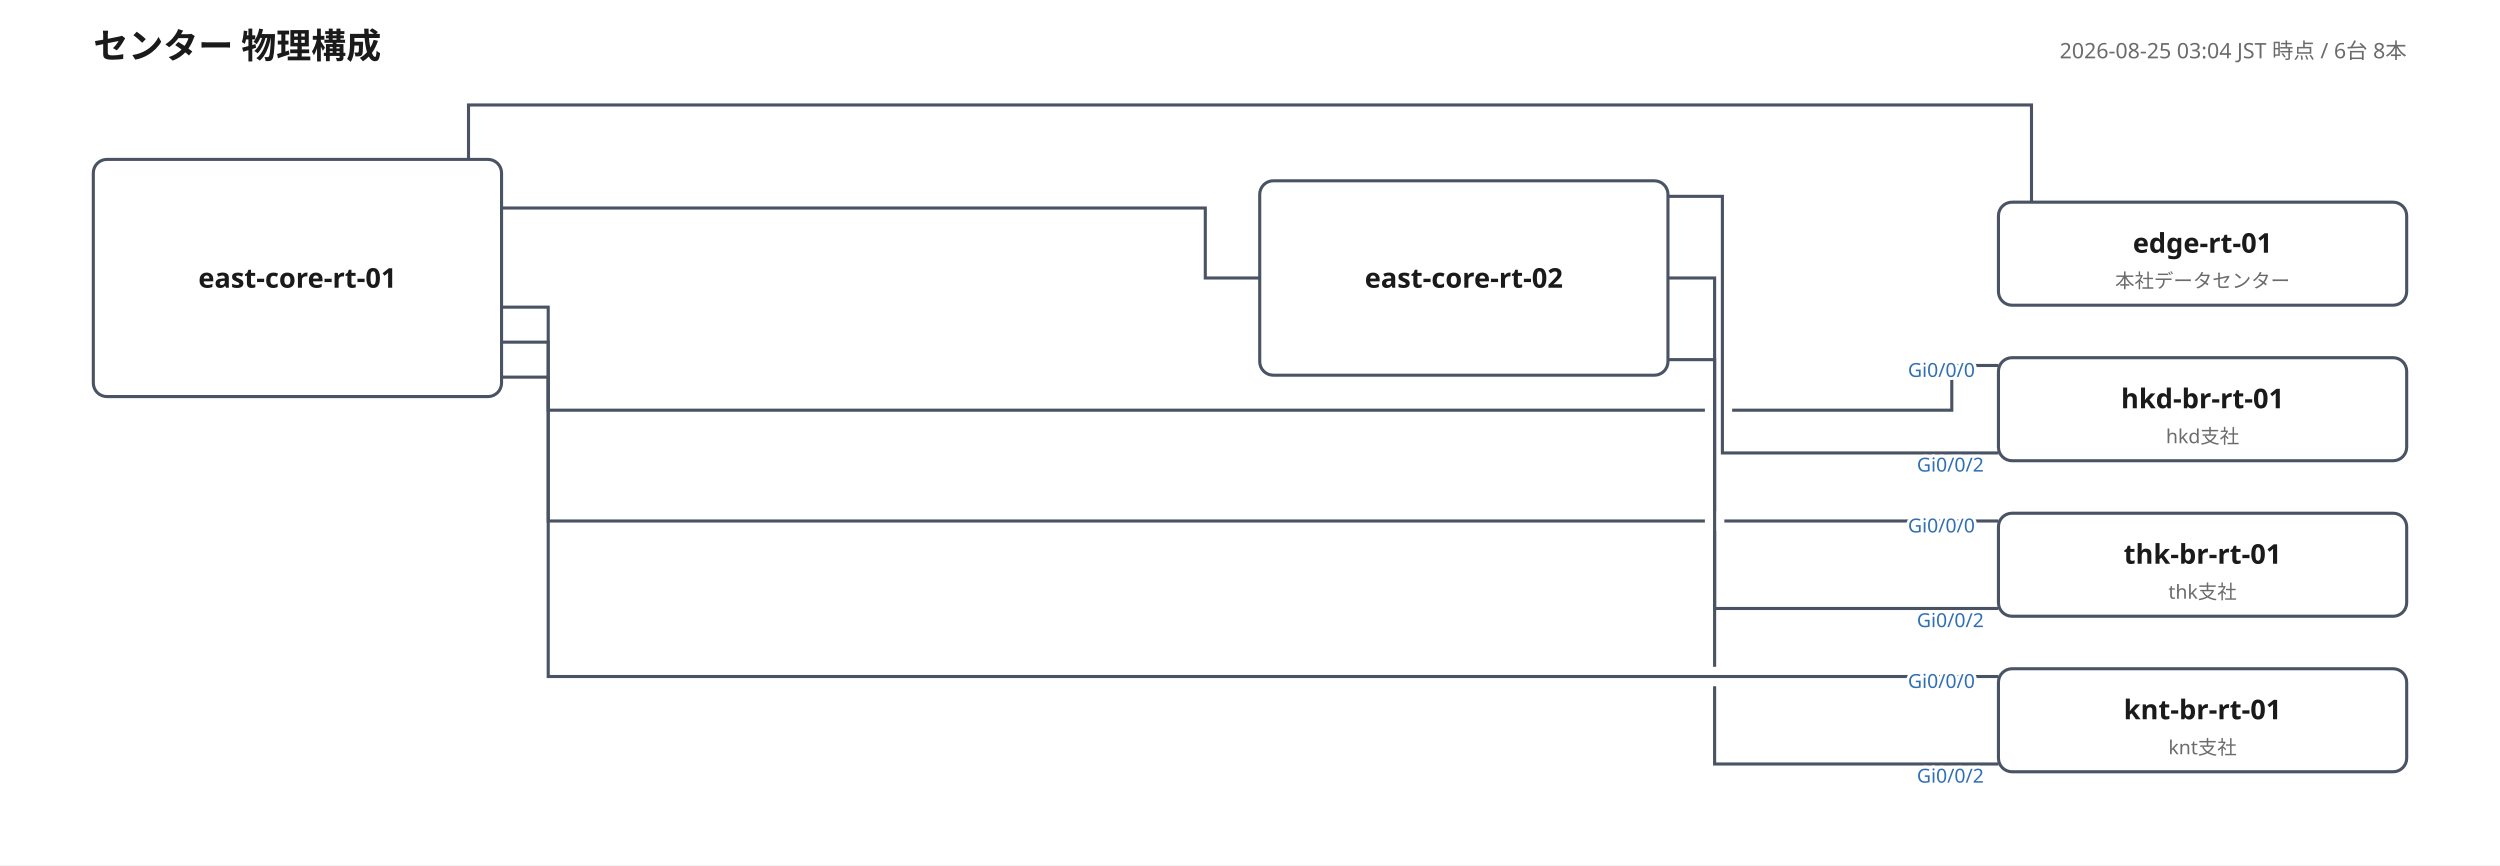
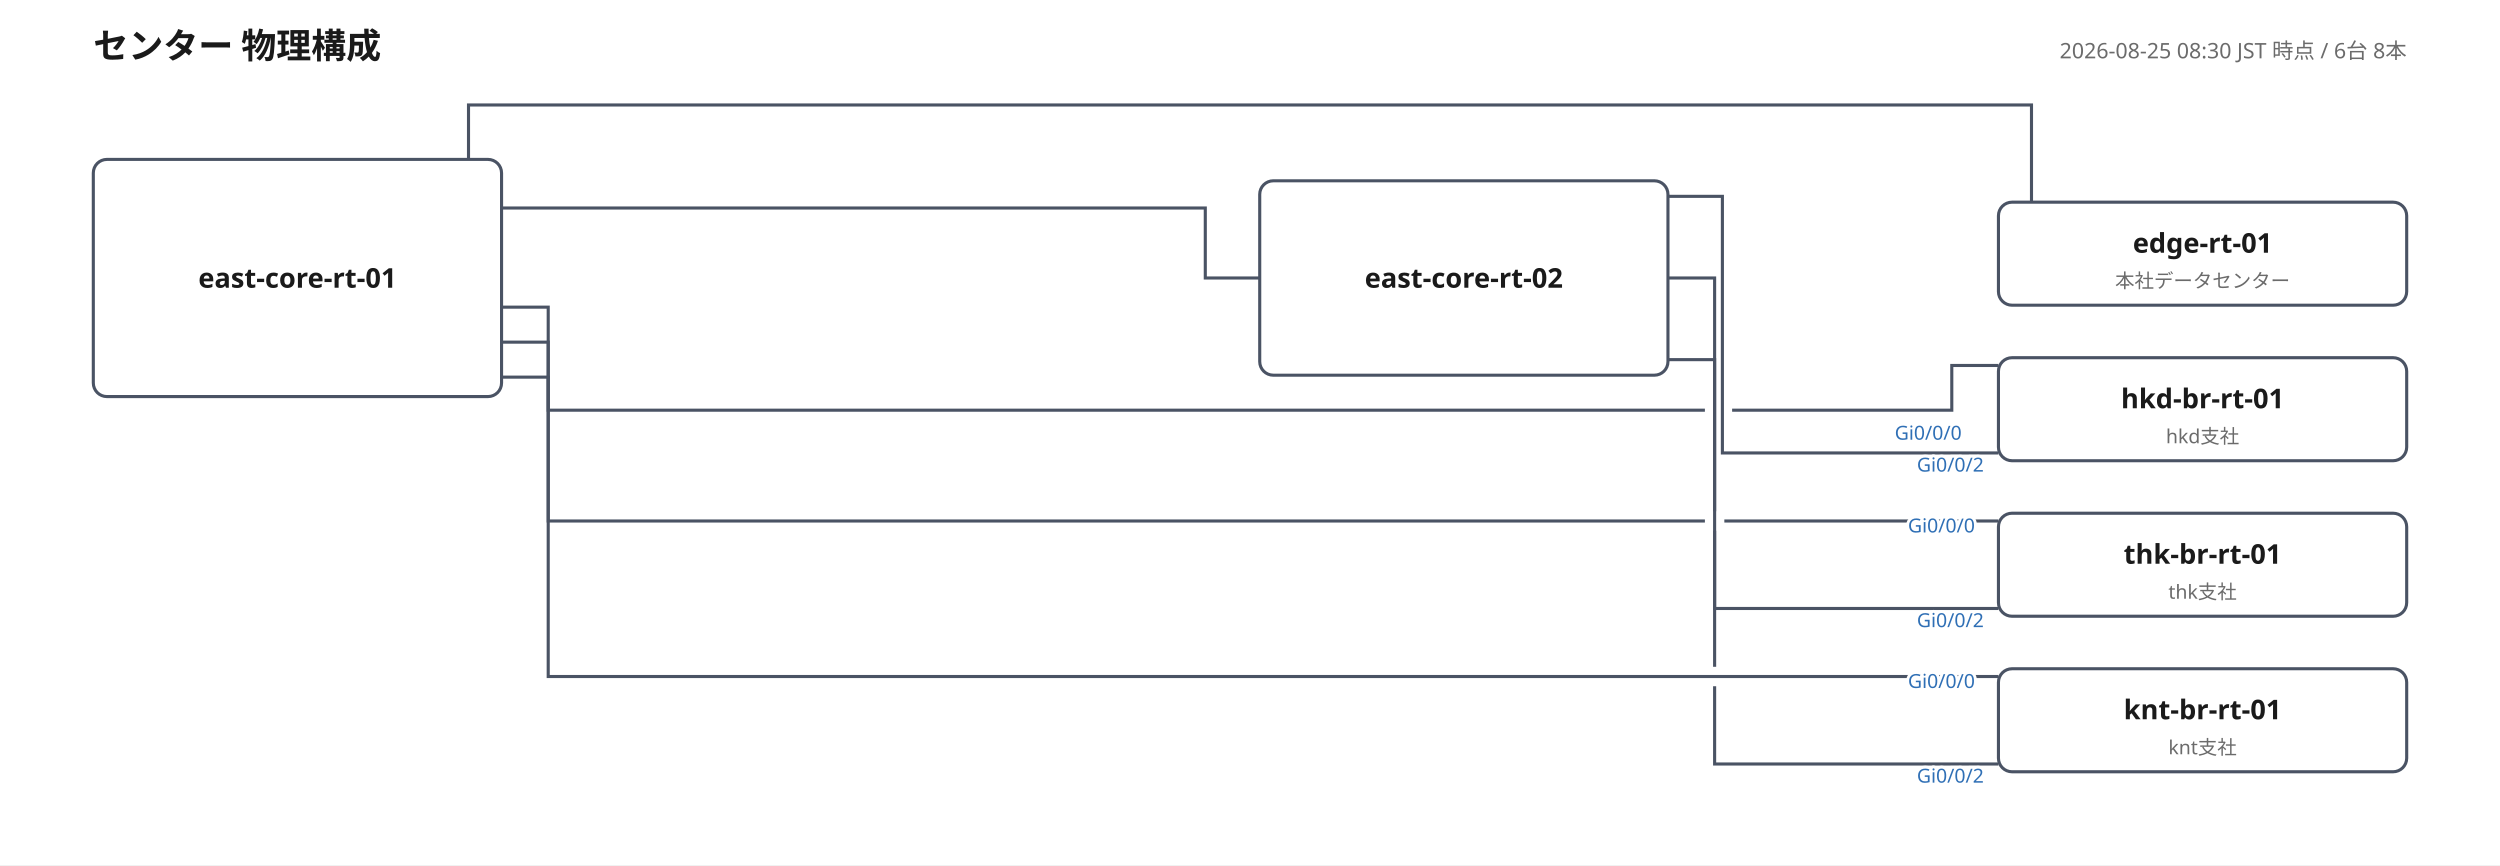
<svg xmlns="http://www.w3.org/2000/svg" width="1286" height="445" viewBox="0 0 1286 445" font-family="'Yu Gothic', 'Hiragino Kaku Gothic ProN', Meiryo, 'Noto Sans JP', sans-serif">
  <rect width="100%" height="100%" fill="#ffffff" />
  <text x="48" y="30" font-size="18" font-weight="700" fill="#1a1a1a">センター 物理構成</text>
-   <text x="1238" y="30" font-size="11" fill="#6b6b6b" text-anchor="end">2026-08-25 03:04 JST 時点 / 6台 8本</text>
+   <text x="1238" y="30" font-size="11" fill="#6b6b6b" text-anchor="end">2026-08-25 08:30 JST 時点 / 6台 8本</text>
  <polyline points="241,82 241,54 1045,54 1045,104" fill="none" stroke="#4a5364" stroke-width="1.6" />
-   <text class="port-label" x="243.2" y="64.3" font-size="10" fill="#2f6fb5" text-anchor="start" paint-order="stroke" stroke="#ffffff" stroke-width="3" />
+   <text class="port-label" x="261.9" y="91.4" font-size="10" fill="#2f6fb5" text-anchor="start" paint-order="stroke" stroke="#ffffff" stroke-width="3" />
  <text class="port-label" x="1038.4" y="87.6" font-size="10" fill="#2f6fb5" text-anchor="end" paint-order="stroke" stroke="#ffffff" stroke-width="3" />
  <polyline points="258,107 620,107 620,143 648,143" fill="none" stroke="#4a5364" stroke-width="1.6" />
  <text class="port-label" x="271.0" y="111.2" font-size="10" fill="#2f6fb5" text-anchor="start" paint-order="stroke" stroke="#ffffff" stroke-width="3" />
-   <text class="port-label" x="638.0" y="151.0" font-size="10" fill="#2f6fb5" text-anchor="end" paint-order="stroke" stroke="#ffffff" stroke-width="3" />
+   <text class="port-label" x="638.0" y="162.0" font-size="10" fill="#2f6fb5" text-anchor="end" paint-order="stroke" stroke="#ffffff" stroke-width="3" />
  <polyline points="1028,188 1004,188 1004,211 891,211" fill="none" stroke="#4a5364" stroke-width="1.6" />
  <polyline points="877,211 282,211 282,158 258,158" fill="none" stroke="#4a5364" stroke-width="1.6" />
-   <text class="port-label" x="1015.9" y="193.9" font-size="10" fill="#2f6fb5" text-anchor="end" paint-order="stroke" stroke="#ffffff" stroke-width="3">Gi0/0/0</text>
-   <text class="port-label" x="266.3" y="167.6" font-size="10" fill="#2f6fb5" text-anchor="start" paint-order="stroke" stroke="#ffffff" stroke-width="3" />
+   <text class="port-label" x="1009.1" y="226.2" font-size="10" fill="#2f6fb5" text-anchor="end" paint-order="stroke" stroke="#ffffff" stroke-width="3">Gi0/0/0</text>
+   <text class="port-label" x="269.5" y="145.8" font-size="10" fill="#2f6fb5" text-anchor="start" paint-order="stroke" stroke="#ffffff" stroke-width="3" />
  <polyline points="1028,233 886,233 886,101 858,101" fill="none" stroke="#4a5364" stroke-width="1.6" />
  <text class="port-label" x="1020.5" y="242.6" font-size="10" fill="#2f6fb5" text-anchor="end" paint-order="stroke" stroke="#ffffff" stroke-width="3">Gi0/0/2</text>
-   <text class="port-label" x="871.4" y="104.5" font-size="10" fill="#2f6fb5" text-anchor="start" paint-order="stroke" stroke="#ffffff" stroke-width="3" />
+   <text class="port-label" x="891.8" y="155.6" font-size="10" fill="#2f6fb5" text-anchor="start" paint-order="stroke" stroke="#ffffff" stroke-width="3" />
  <polyline points="1028,268 887,268" fill="none" stroke="#4a5364" stroke-width="1.6" />
  <polyline points="877,268 282,268 282,176 258,176" fill="none" stroke="#4a5364" stroke-width="1.6" />
  <text class="port-label" x="1015.9" y="273.9" font-size="10" fill="#2f6fb5" text-anchor="end" paint-order="stroke" stroke="#ffffff" stroke-width="3">Gi0/0/0</text>
-   <text class="port-label" x="264.2" y="186.7" font-size="10" fill="#2f6fb5" text-anchor="start" paint-order="stroke" stroke="#ffffff" stroke-width="3" />
+   <text class="port-label" x="241.0" y="260.2" font-size="10" fill="#2f6fb5" text-anchor="start" paint-order="stroke" stroke="#ffffff" stroke-width="3" />
  <polyline points="1028,313 882,313 882,273" fill="none" stroke="#4a5364" stroke-width="1.6" />
  <polyline points="882,263 882,143 858,143" fill="none" stroke="#4a5364" stroke-width="1.6" />
  <text class="port-label" x="1020.5" y="322.6" font-size="10" fill="#2f6fb5" text-anchor="end" paint-order="stroke" stroke="#ffffff" stroke-width="3">Gi0/0/2</text>
-   <text class="port-label" x="868.0" y="151.0" font-size="10" fill="#2f6fb5" text-anchor="start" paint-order="stroke" stroke="#ffffff" stroke-width="3" />
+   <text class="port-label" x="868.0" y="96.0" font-size="10" fill="#2f6fb5" text-anchor="start" paint-order="stroke" stroke="#ffffff" stroke-width="3" />
  <polyline points="1028,348 282,348 282,194 258,194" fill="none" stroke="#4a5364" stroke-width="1.6" />
  <text class="port-label" x="1015.9" y="353.9" font-size="10" fill="#2f6fb5" text-anchor="end" paint-order="stroke" stroke="#ffffff" stroke-width="3">Gi0/0/0</text>
-   <text class="port-label" x="262.2" y="205.5" font-size="10" fill="#2f6fb5" text-anchor="start" paint-order="stroke" stroke="#ffffff" stroke-width="3" />
+   <text class="port-label" x="228.4" y="274.7" font-size="10" fill="#2f6fb5" text-anchor="start" paint-order="stroke" stroke="#ffffff" stroke-width="3" />
  <polyline points="1028,393 882,393 882,353" fill="none" stroke="#4a5364" stroke-width="1.6" />
  <polyline points="882,343 882,185 858,185" fill="none" stroke="#4a5364" stroke-width="1.6" />
  <text class="port-label" x="1020.5" y="402.6" font-size="10" fill="#2f6fb5" text-anchor="end" paint-order="stroke" stroke="#ffffff" stroke-width="3">Gi0/0/2</text>
-   <text class="port-label" x="863.2" y="195.9" font-size="10" fill="#2f6fb5" text-anchor="start" paint-order="stroke" stroke="#ffffff" stroke-width="3" />
+   <text class="port-label" x="838.7" y="257.2" font-size="10" fill="#2f6fb5" text-anchor="start" paint-order="stroke" stroke="#ffffff" stroke-width="3" />
  <g>
    <rect x="48" y="82" width="210" height="122" rx="7" fill="#ffffff" stroke="#4a5364" stroke-width="1.6" />
    <text x="153" y="148" font-size="14" font-weight="700" fill="#1a1a1a" text-anchor="middle">east-core-rt-01</text>
  </g>
  <g>
    <rect x="648" y="93" width="210" height="100" rx="7" fill="#ffffff" stroke="#4a5364" stroke-width="1.6" />
    <text x="753" y="148" font-size="14" font-weight="700" fill="#1a1a1a" text-anchor="middle">east-core-rt-02</text>
  </g>
  <g>
    <rect x="1028" y="104" width="210" height="53" rx="7" fill="#ffffff" stroke="#4a5364" stroke-width="1.6" />
    <text x="1133" y="130" font-size="14" font-weight="700" fill="#1a1a1a" text-anchor="middle">edge-rt-01</text>
    <text x="1133" y="148" font-size="10" fill="#6b6b6b" text-anchor="middle">本社データセンター</text>
  </g>
  <g>
    <rect x="1028" y="184" width="210" height="53" rx="7" fill="#ffffff" stroke="#4a5364" stroke-width="1.6" />
    <text x="1133" y="210" font-size="14" font-weight="700" fill="#1a1a1a" text-anchor="middle">hkd-br-rt-01</text>
    <text x="1133" y="228" font-size="10" fill="#6b6b6b" text-anchor="middle">hkd支社</text>
  </g>
  <g>
    <rect x="1028" y="264" width="210" height="53" rx="7" fill="#ffffff" stroke="#4a5364" stroke-width="1.6" />
    <text x="1133" y="290" font-size="14" font-weight="700" fill="#1a1a1a" text-anchor="middle">thk-br-rt-01</text>
    <text x="1133" y="308" font-size="10" fill="#6b6b6b" text-anchor="middle">thk支社</text>
  </g>
  <g>
    <rect x="1028" y="344" width="210" height="53" rx="7" fill="#ffffff" stroke="#4a5364" stroke-width="1.6" />
    <text x="1133" y="370" font-size="14" font-weight="700" fill="#1a1a1a" text-anchor="middle">knt-br-rt-01</text>
    <text x="1133" y="388" font-size="10" fill="#6b6b6b" text-anchor="middle">knt支社</text>
  </g>
</svg>
